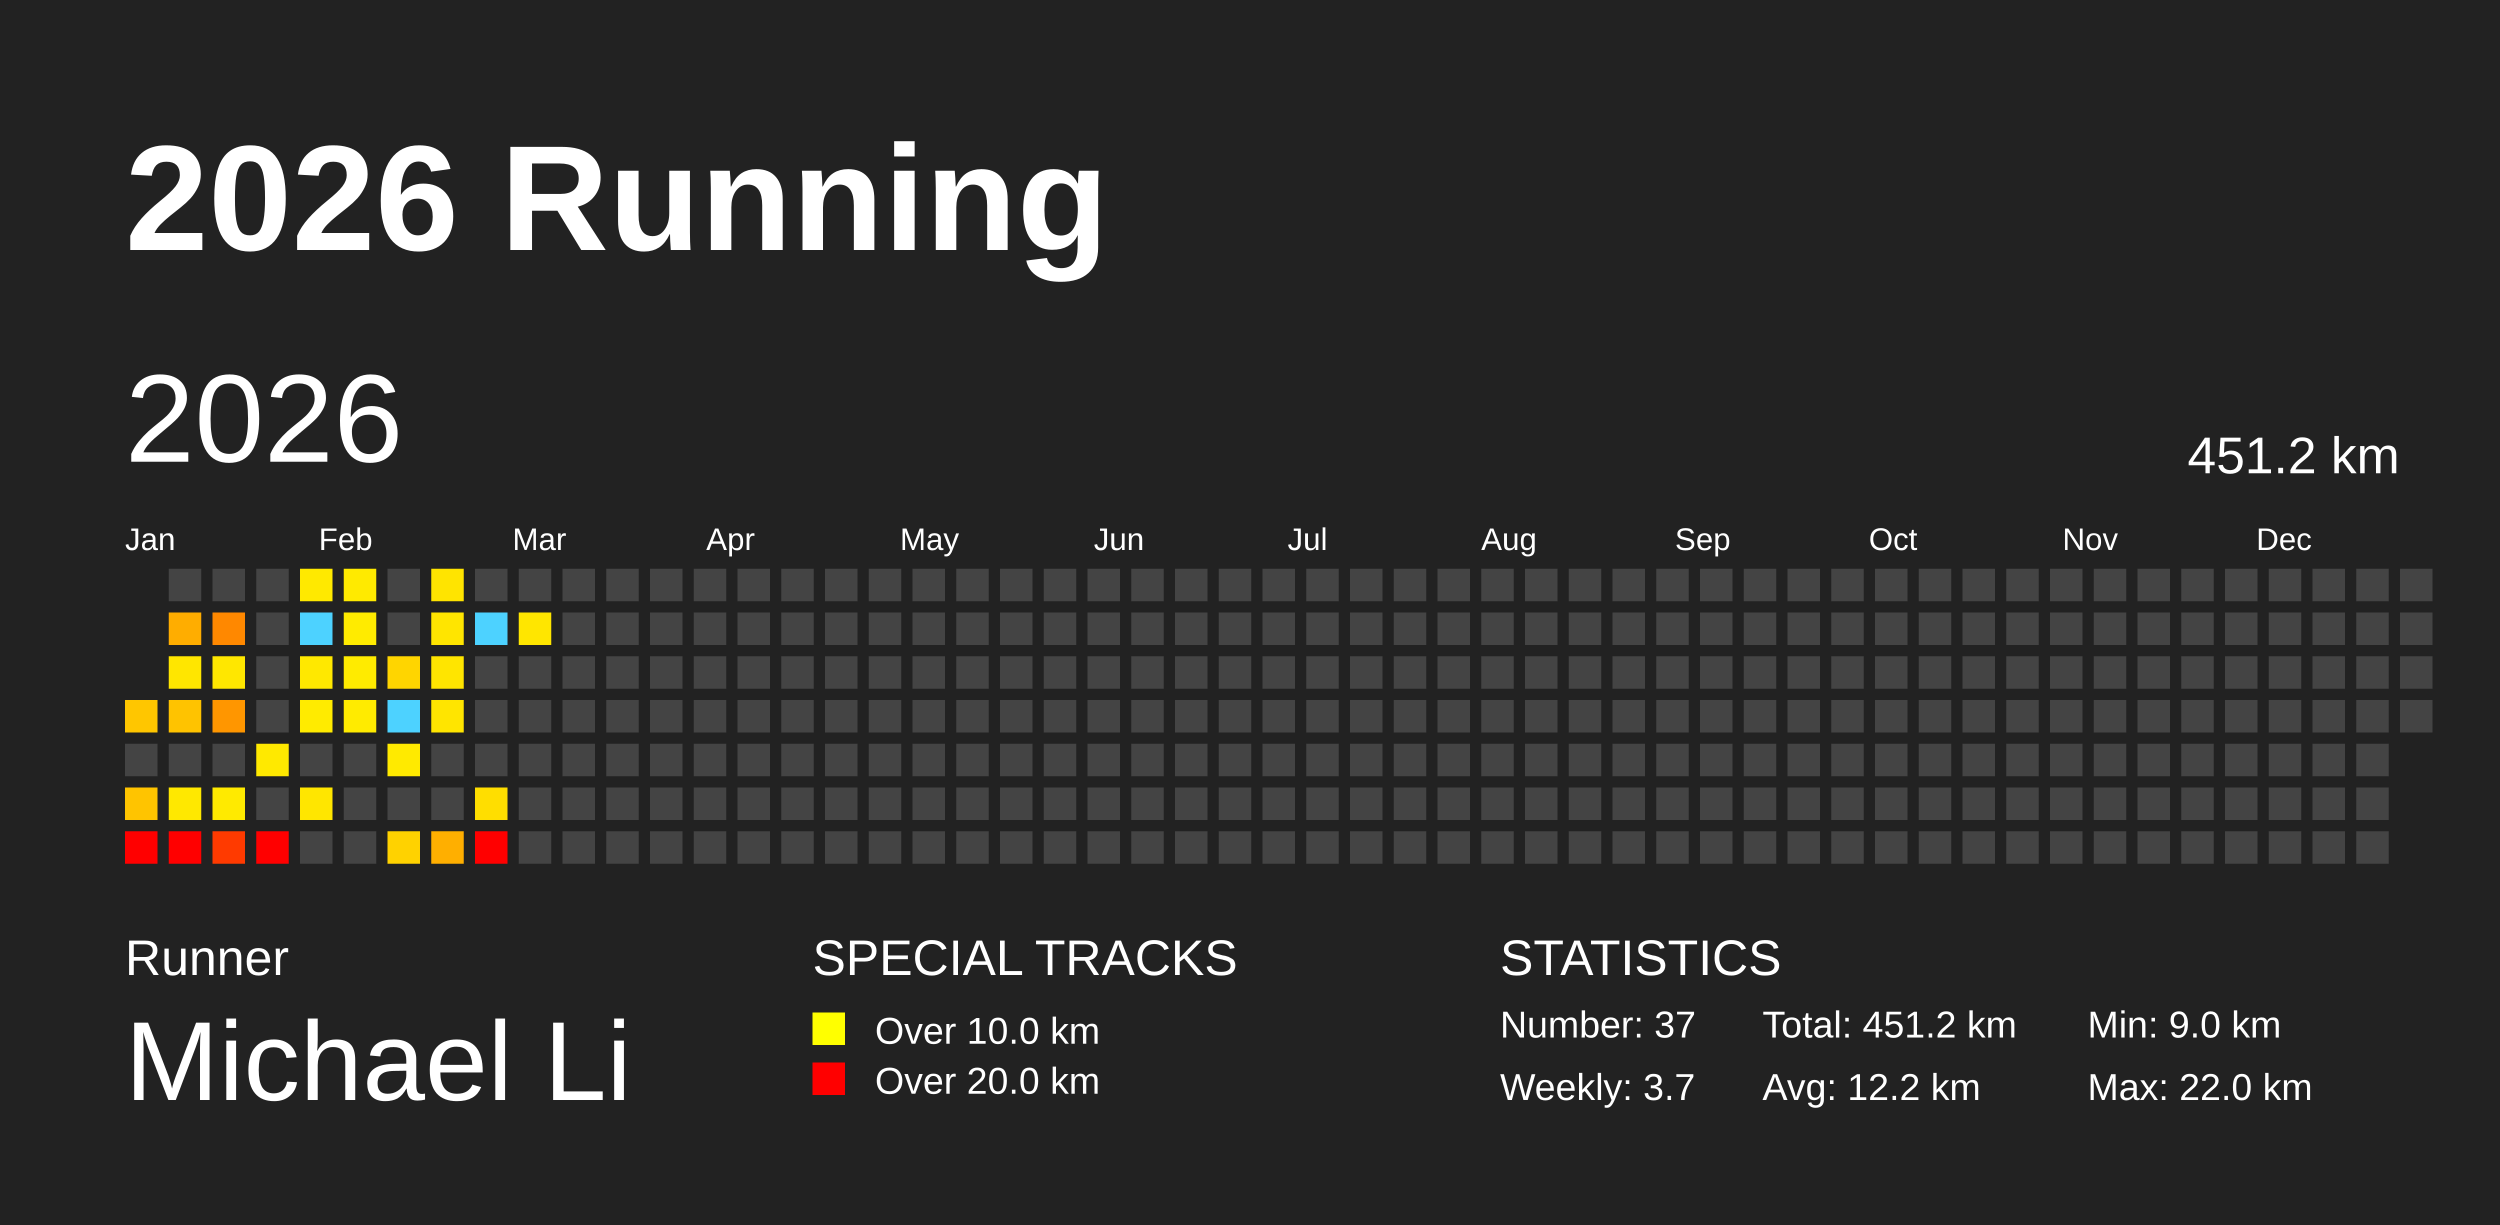
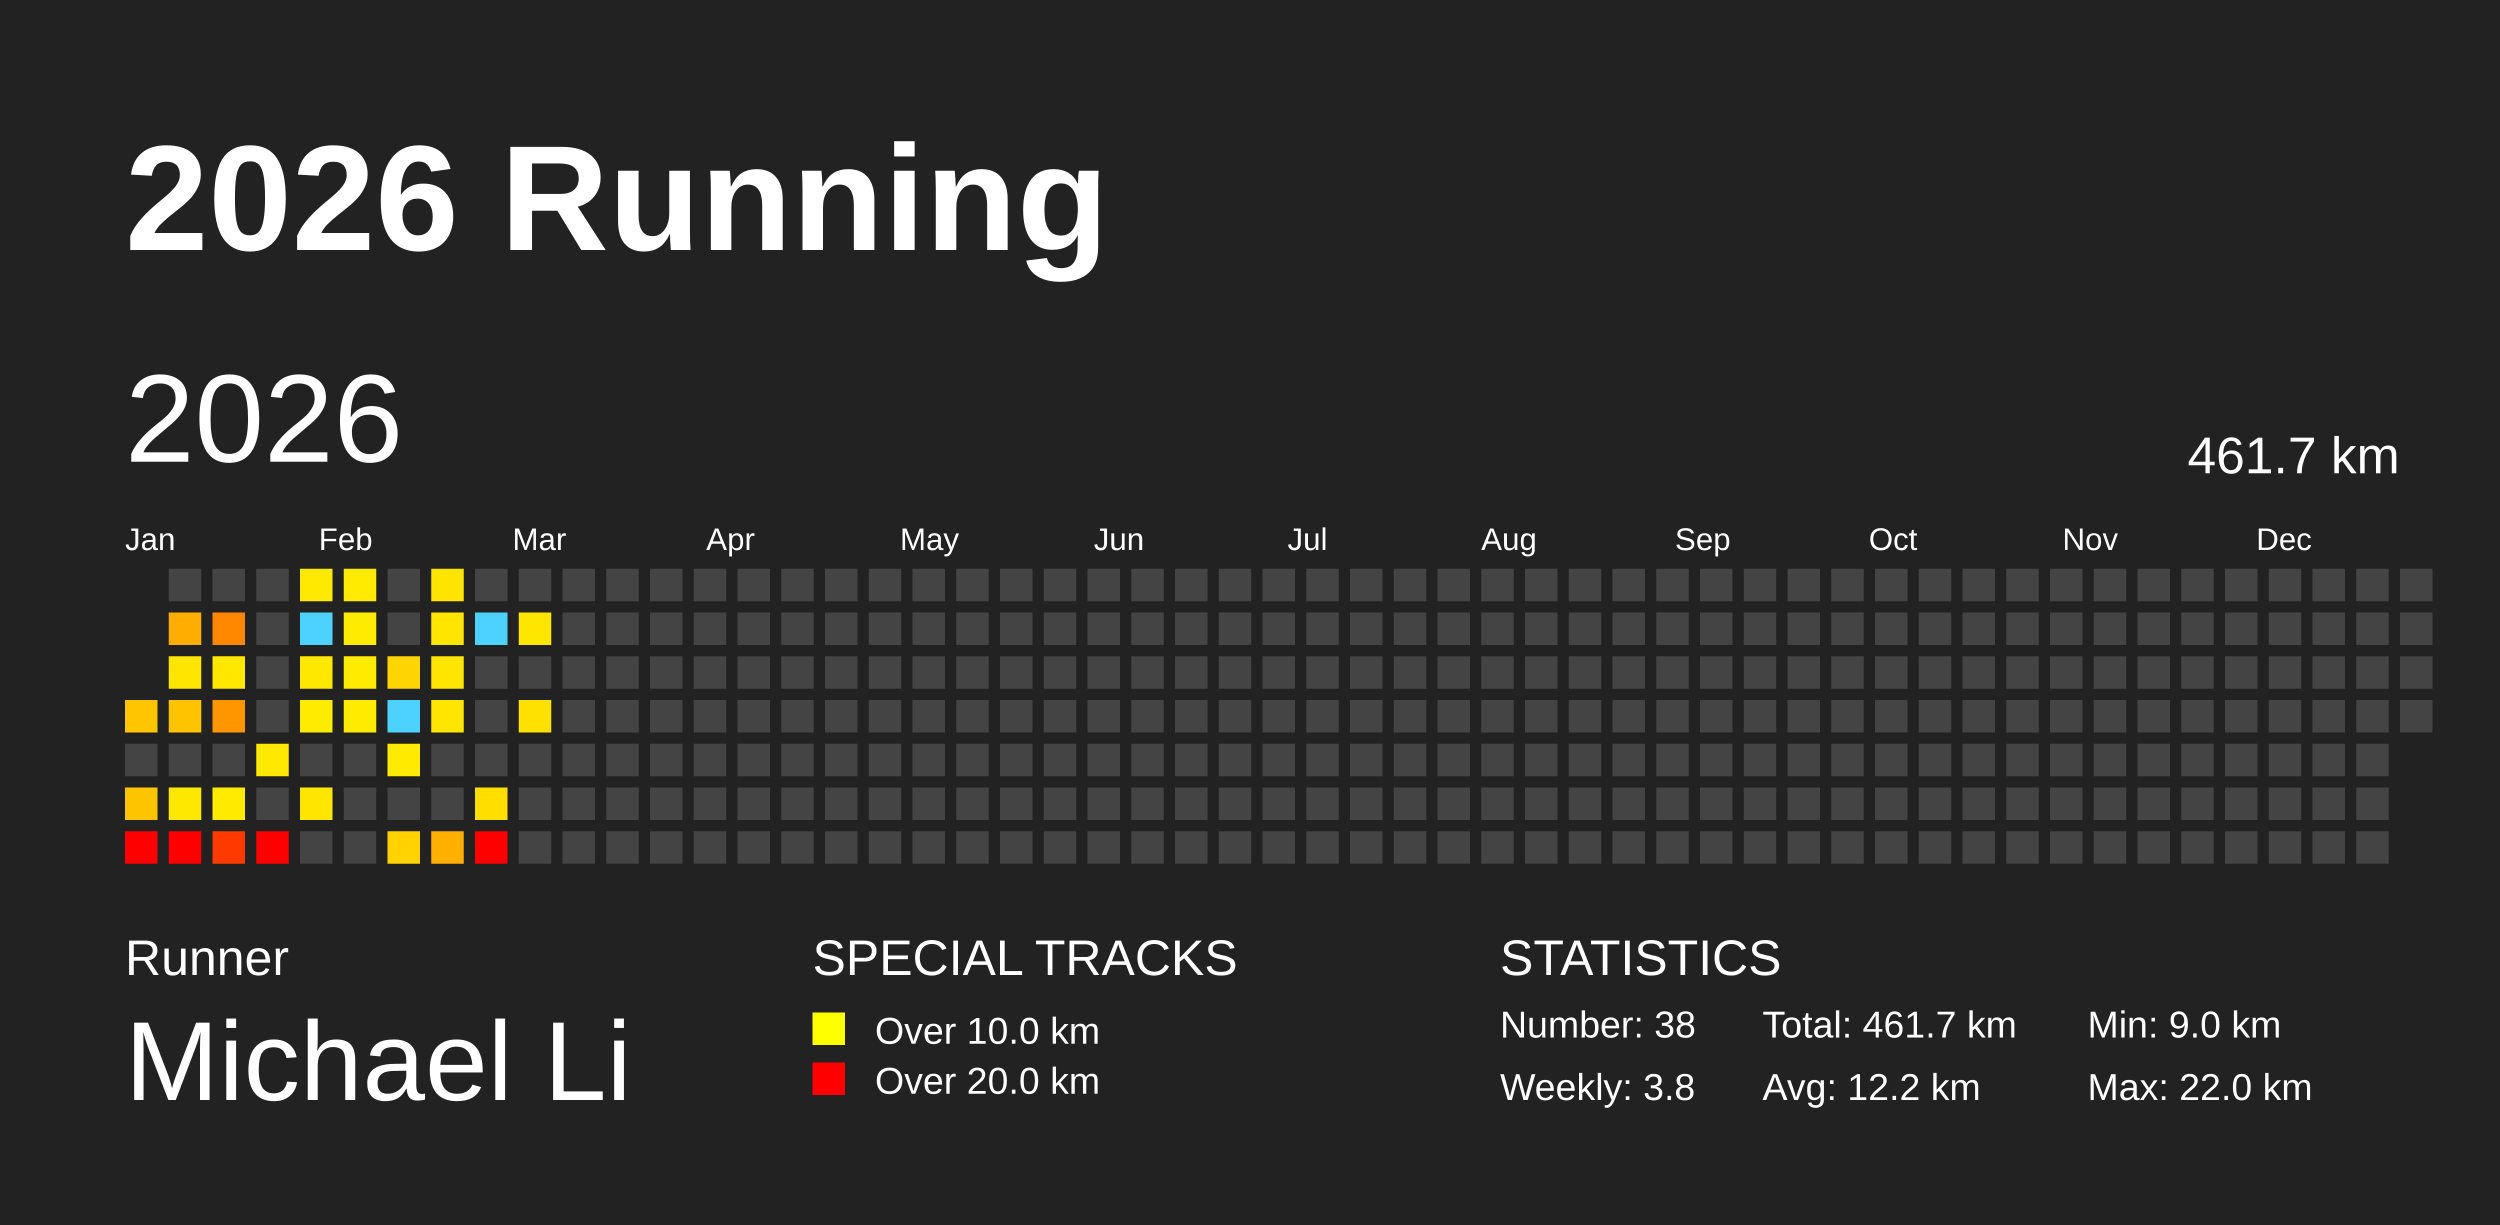
<svg xmlns="http://www.w3.org/2000/svg" baseProfile="full" height="98mm" version="1.1" viewBox="0,0,200,98" width="200mm">
  <defs />
  <rect fill="#222222" height="98" width="200" x="0" y="0" />
  <text fill="#FFFFFF" style="font-size:12px; font-family:Arial; font-weight:bold;" x="10" y="20">2026 Running</text>
  <text fill="#FFFFFF" style="font-size:4px; font-family:Arial" x="10" y="78">Runner</text>
  <text fill="#FFFFFF" style="font-size:9px; font-family:Arial" x="10" y="88">Michael Li</text>
  <text fill="#FFFFFF" style="font-size:4px; font-family:Arial" x="65" y="78">SPECIAL TRACKS</text>
  <rect fill="yellow" height="2.6" width="2.6" x="65" y="81" />
  <text fill="#FFFFFF" style="font-size:3px; font-family:Arial" x="70" y="83.5">Over 10.0 km</text>
  <rect fill="red" height="2.6" width="2.6" x="65" y="85" />
  <text fill="#FFFFFF" style="font-size:3px; font-family:Arial" x="70" y="87.5">Over 20.0 km</text>
  <text fill="#FFFFFF" style="font-size:4px; font-family:Arial" x="120" y="78">STATISTICS</text>
-   <text fill="#FFFFFF" style="font-size:3px; font-family:Arial" x="120" y="83">Number: 37</text>
-   <text fill="#FFFFFF" style="font-size:3px; font-family:Arial" x="120" y="88">Weekly: 3.7</text>
-   <text fill="#FFFFFF" style="font-size:3px; font-family:Arial" x="141" y="83">Total: 451.2 km</text>
+   <text fill="#FFFFFF" style="font-size:3px; font-family:Arial" x="120" y="83">Number: 38</text>
+   <text fill="#FFFFFF" style="font-size:3px; font-family:Arial" x="120" y="88">Weekly: 3.8</text>
+   <text fill="#FFFFFF" style="font-size:3px; font-family:Arial" x="141" y="83">Total: 461.7 km</text>
  <text fill="#FFFFFF" style="font-size:3px; font-family:Arial" x="141" y="88">Avg: 12.2 km</text>
  <text fill="#FFFFFF" style="font-size:3px; font-family:Arial" x="167" y="83">Min: 9.0 km</text>
  <text fill="#FFFFFF" style="font-size:3px; font-family:Arial" x="167" y="88">Max: 22.0 km</text>
  <text dominant-baseline="hanging" fill="#FFFFFF" style="font-size:10.0px; font-family:Arial;" x="10" y="30">2026</text>
-   <text dominant-baseline="hanging" fill="#FFFFFF" style="font-size:4.125px; font-family:Arial;" x="175" y="35">451.2 km</text>
+   <text dominant-baseline="hanging" fill="#FFFFFF" style="font-size:4.125px; font-family:Arial;" x="175" y="35">461.7 km</text>
  <text fill="#FFFFFF" style="font-size:2.5px; font-family:Arial" x="10.0" y="44">Jan</text>
  <text fill="#FFFFFF" style="font-size:2.5px; font-family:Arial" x="25.5" y="44">Feb</text>
  <text fill="#FFFFFF" style="font-size:2.5px; font-family:Arial" x="41.0" y="44">Mar</text>
  <text fill="#FFFFFF" style="font-size:2.5px; font-family:Arial" x="56.5" y="44">Apr</text>
  <text fill="#FFFFFF" style="font-size:2.5px; font-family:Arial" x="72.0" y="44">May</text>
  <text fill="#FFFFFF" style="font-size:2.5px; font-family:Arial" x="87.5" y="44">Jun</text>
  <text fill="#FFFFFF" style="font-size:2.5px; font-family:Arial" x="103.0" y="44">Jul</text>
  <text fill="#FFFFFF" style="font-size:2.5px; font-family:Arial" x="118.5" y="44">Aug</text>
  <text fill="#FFFFFF" style="font-size:2.5px; font-family:Arial" x="134.0" y="44">Sep</text>
  <text fill="#FFFFFF" style="font-size:2.5px; font-family:Arial" x="149.5" y="44">Oct</text>
  <text fill="#FFFFFF" style="font-size:2.5px; font-family:Arial" x="165.0" y="44">Nov</text>
  <text fill="#FFFFFF" style="font-size:2.5px; font-family:Arial" x="180.5" y="44">Dec</text>
  <rect fill="#ffc600" height="2.6" width="2.6" x="10.0" y="56.0" />
  <rect fill="#444444" height="2.6" width="2.6" x="10.0" y="59.5" />
  <rect fill="#ffc400" height="2.6" width="2.6" x="10.0" y="63.0" />
  <rect fill="red" height="2.6" width="2.6" x="10.0" y="66.5" />
  <rect fill="#444444" height="2.6" width="2.6" x="13.5" y="45.5" />
  <rect fill="#ffad00" height="2.6" width="2.6" x="13.5" y="49.0" />
  <rect fill="#ffe600" height="2.6" width="2.6" x="13.5" y="52.5" />
  <rect fill="#ffc300" height="2.6" width="2.6" x="13.5" y="56.0" />
  <rect fill="#444444" height="2.6" width="2.6" x="13.5" y="59.5" />
  <rect fill="#ffe800" height="2.6" width="2.6" x="13.5" y="63.0" />
  <rect fill="red" height="2.6" width="2.6" x="13.5" y="66.5" />
  <rect fill="#444444" height="2.6" width="2.6" x="17.0" y="45.5" />
  <rect fill="#ff8800" height="2.6" width="2.6" x="17.0" y="49.0" />
  <rect fill="#ffe700" height="2.6" width="2.6" x="17.0" y="52.5" />
  <rect fill="#ff9600" height="2.6" width="2.6" x="17.0" y="56.0" />
  <rect fill="#444444" height="2.6" width="2.6" x="17.0" y="59.5" />
  <rect fill="#ffea00" height="2.6" width="2.6" x="17.0" y="63.0" />
  <rect fill="#ff3a00" height="2.6" width="2.6" x="17.0" y="66.5" />
  <rect fill="#444444" height="2.6" width="2.6" x="20.5" y="45.5" />
  <rect fill="#444444" height="2.6" width="2.6" x="20.5" y="49.0" />
  <rect fill="#444444" height="2.6" width="2.6" x="20.5" y="52.5" />
  <rect fill="#444444" height="2.6" width="2.6" x="20.5" y="56.0" />
  <rect fill="#ffe900" height="2.6" width="2.6" x="20.5" y="59.5" />
  <rect fill="#444444" height="2.6" width="2.6" x="20.5" y="63.0" />
  <rect fill="red" height="2.6" width="2.6" x="20.5" y="66.5" />
  <rect fill="#ffe900" height="2.6" width="2.6" x="24.0" y="45.5" />
  <rect fill="#4dd2ff" height="2.6" width="2.6" x="24.0" y="49.0" />
  <rect fill="#ffe800" height="2.6" width="2.6" x="24.0" y="52.5" />
  <rect fill="#ffeb00" height="2.6" width="2.6" x="24.0" y="56.0" />
  <rect fill="#444444" height="2.6" width="2.6" x="24.0" y="59.5" />
  <rect fill="#ffe600" height="2.6" width="2.6" x="24.0" y="63.0" />
  <rect fill="#444444" height="2.6" width="2.6" x="24.0" y="66.5" />
  <rect fill="#ffea00" height="2.6" width="2.6" x="27.5" y="45.5" />
  <rect fill="#ffeb00" height="2.6" width="2.6" x="27.5" y="49.0" />
  <rect fill="#ffeb00" height="2.6" width="2.6" x="27.5" y="52.5" />
  <rect fill="#ffeb00" height="2.6" width="2.6" x="27.5" y="56.0" />
  <rect fill="#444444" height="2.6" width="2.6" x="27.5" y="59.5" />
  <rect fill="#444444" height="2.6" width="2.6" x="27.5" y="63.0" />
  <rect fill="#444444" height="2.6" width="2.6" x="27.5" y="66.5" />
  <rect fill="#444444" height="2.6" width="2.6" x="31.0" y="45.5" />
  <rect fill="#444444" height="2.6" width="2.6" x="31.0" y="49.0" />
  <rect fill="#ffd500" height="2.6" width="2.6" x="31.0" y="52.5" />
  <rect fill="#4dd2ff" height="2.6" width="2.6" x="31.0" y="56.0" />
  <rect fill="#ffea00" height="2.6" width="2.6" x="31.0" y="59.5" />
  <rect fill="#444444" height="2.6" width="2.6" x="31.0" y="63.0" />
  <rect fill="#ffd200" height="2.6" width="2.6" x="31.0" y="66.5" />
  <rect fill="#ffe400" height="2.6" width="2.6" x="34.5" y="45.5" />
  <rect fill="#ffe500" height="2.6" width="2.6" x="34.5" y="49.0" />
  <rect fill="#ffe500" height="2.6" width="2.6" x="34.5" y="52.5" />
  <rect fill="#ffe500" height="2.6" width="2.6" x="34.5" y="56.0" />
  <rect fill="#444444" height="2.6" width="2.6" x="34.5" y="59.5" />
  <rect fill="#444444" height="2.6" width="2.6" x="34.5" y="63.0" />
  <rect fill="#ffaf00" height="2.6" width="2.6" x="34.5" y="66.5" />
  <rect fill="#444444" height="2.6" width="2.6" x="38.0" y="45.5" />
  <rect fill="#4dd2ff" height="2.6" width="2.6" x="38.0" y="49.0" />
  <rect fill="#444444" height="2.6" width="2.6" x="38.0" y="52.5" />
  <rect fill="#444444" height="2.6" width="2.6" x="38.0" y="56.0" />
  <rect fill="#444444" height="2.6" width="2.6" x="38.0" y="59.5" />
  <rect fill="#ffde00" height="2.6" width="2.6" x="38.0" y="63.0" />
  <rect fill="red" height="2.6" width="2.6" x="38.0" y="66.5" />
  <rect fill="#444444" height="2.6" width="2.6" x="41.5" y="45.5" />
  <rect fill="#ffe600" height="2.6" width="2.6" x="41.5" y="49.0" />
  <rect fill="#444444" height="2.6" width="2.6" x="41.5" y="52.5" />
-   <rect fill="#444444" height="2.6" width="2.6" x="41.5" y="56.0" />
+   <rect fill="#ffe100" height="2.6" width="2.6" x="41.5" y="56.0" />
  <rect fill="#444444" height="2.6" width="2.6" x="41.5" y="59.5" />
  <rect fill="#444444" height="2.6" width="2.6" x="41.5" y="63.0" />
  <rect fill="#444444" height="2.6" width="2.6" x="41.5" y="66.5" />
  <rect fill="#444444" height="2.6" width="2.6" x="45.0" y="45.5" />
  <rect fill="#444444" height="2.6" width="2.6" x="45.0" y="49.0" />
  <rect fill="#444444" height="2.6" width="2.6" x="45.0" y="52.5" />
  <rect fill="#444444" height="2.6" width="2.6" x="45.0" y="56.0" />
  <rect fill="#444444" height="2.6" width="2.6" x="45.0" y="59.5" />
  <rect fill="#444444" height="2.6" width="2.6" x="45.0" y="63.0" />
  <rect fill="#444444" height="2.6" width="2.6" x="45.0" y="66.5" />
  <rect fill="#444444" height="2.6" width="2.6" x="48.5" y="45.5" />
  <rect fill="#444444" height="2.6" width="2.6" x="48.5" y="49.0" />
  <rect fill="#444444" height="2.6" width="2.6" x="48.5" y="52.5" />
  <rect fill="#444444" height="2.6" width="2.6" x="48.5" y="56.0" />
  <rect fill="#444444" height="2.6" width="2.6" x="48.5" y="59.5" />
  <rect fill="#444444" height="2.6" width="2.6" x="48.5" y="63.0" />
  <rect fill="#444444" height="2.6" width="2.6" x="48.5" y="66.5" />
  <rect fill="#444444" height="2.6" width="2.6" x="52.0" y="45.5" />
  <rect fill="#444444" height="2.6" width="2.6" x="52.0" y="49.0" />
  <rect fill="#444444" height="2.6" width="2.6" x="52.0" y="52.5" />
  <rect fill="#444444" height="2.6" width="2.6" x="52.0" y="56.0" />
  <rect fill="#444444" height="2.6" width="2.6" x="52.0" y="59.5" />
  <rect fill="#444444" height="2.6" width="2.6" x="52.0" y="63.0" />
  <rect fill="#444444" height="2.6" width="2.6" x="52.0" y="66.5" />
  <rect fill="#444444" height="2.6" width="2.6" x="55.5" y="45.5" />
  <rect fill="#444444" height="2.6" width="2.6" x="55.5" y="49.0" />
  <rect fill="#444444" height="2.6" width="2.6" x="55.5" y="52.5" />
  <rect fill="#444444" height="2.6" width="2.6" x="55.5" y="56.0" />
  <rect fill="#444444" height="2.6" width="2.6" x="55.5" y="59.5" />
  <rect fill="#444444" height="2.6" width="2.6" x="55.5" y="63.0" />
  <rect fill="#444444" height="2.6" width="2.6" x="55.5" y="66.5" />
  <rect fill="#444444" height="2.6" width="2.6" x="59.0" y="45.5" />
  <rect fill="#444444" height="2.6" width="2.6" x="59.0" y="49.0" />
  <rect fill="#444444" height="2.6" width="2.6" x="59.0" y="52.5" />
  <rect fill="#444444" height="2.6" width="2.6" x="59.0" y="56.0" />
  <rect fill="#444444" height="2.6" width="2.6" x="59.0" y="59.5" />
  <rect fill="#444444" height="2.6" width="2.6" x="59.0" y="63.0" />
  <rect fill="#444444" height="2.6" width="2.6" x="59.0" y="66.5" />
  <rect fill="#444444" height="2.6" width="2.6" x="62.5" y="45.5" />
  <rect fill="#444444" height="2.6" width="2.6" x="62.5" y="49.0" />
  <rect fill="#444444" height="2.6" width="2.6" x="62.5" y="52.5" />
  <rect fill="#444444" height="2.6" width="2.6" x="62.5" y="56.0" />
  <rect fill="#444444" height="2.6" width="2.6" x="62.5" y="59.5" />
  <rect fill="#444444" height="2.6" width="2.6" x="62.5" y="63.0" />
  <rect fill="#444444" height="2.6" width="2.6" x="62.5" y="66.5" />
  <rect fill="#444444" height="2.6" width="2.6" x="66.0" y="45.5" />
  <rect fill="#444444" height="2.6" width="2.6" x="66.0" y="49.0" />
  <rect fill="#444444" height="2.6" width="2.6" x="66.0" y="52.5" />
  <rect fill="#444444" height="2.6" width="2.6" x="66.0" y="56.0" />
  <rect fill="#444444" height="2.6" width="2.6" x="66.0" y="59.5" />
  <rect fill="#444444" height="2.6" width="2.6" x="66.0" y="63.0" />
  <rect fill="#444444" height="2.6" width="2.6" x="66.0" y="66.5" />
  <rect fill="#444444" height="2.6" width="2.6" x="69.5" y="45.5" />
  <rect fill="#444444" height="2.6" width="2.6" x="69.5" y="49.0" />
  <rect fill="#444444" height="2.6" width="2.6" x="69.5" y="52.5" />
  <rect fill="#444444" height="2.6" width="2.6" x="69.5" y="56.0" />
  <rect fill="#444444" height="2.6" width="2.6" x="69.5" y="59.5" />
  <rect fill="#444444" height="2.6" width="2.6" x="69.5" y="63.0" />
  <rect fill="#444444" height="2.6" width="2.6" x="69.5" y="66.5" />
  <rect fill="#444444" height="2.6" width="2.6" x="73.0" y="45.5" />
  <rect fill="#444444" height="2.6" width="2.6" x="73.0" y="49.0" />
  <rect fill="#444444" height="2.6" width="2.6" x="73.0" y="52.5" />
  <rect fill="#444444" height="2.6" width="2.6" x="73.0" y="56.0" />
  <rect fill="#444444" height="2.6" width="2.6" x="73.0" y="59.5" />
  <rect fill="#444444" height="2.6" width="2.6" x="73.0" y="63.0" />
  <rect fill="#444444" height="2.6" width="2.6" x="73.0" y="66.5" />
  <rect fill="#444444" height="2.6" width="2.6" x="76.5" y="45.5" />
  <rect fill="#444444" height="2.6" width="2.6" x="76.5" y="49.0" />
  <rect fill="#444444" height="2.6" width="2.6" x="76.5" y="52.5" />
  <rect fill="#444444" height="2.6" width="2.6" x="76.5" y="56.0" />
  <rect fill="#444444" height="2.6" width="2.6" x="76.5" y="59.5" />
  <rect fill="#444444" height="2.6" width="2.6" x="76.5" y="63.0" />
  <rect fill="#444444" height="2.6" width="2.6" x="76.5" y="66.5" />
  <rect fill="#444444" height="2.6" width="2.6" x="80.0" y="45.5" />
  <rect fill="#444444" height="2.6" width="2.6" x="80.0" y="49.0" />
  <rect fill="#444444" height="2.6" width="2.6" x="80.0" y="52.5" />
  <rect fill="#444444" height="2.6" width="2.6" x="80.0" y="56.0" />
  <rect fill="#444444" height="2.6" width="2.6" x="80.0" y="59.5" />
  <rect fill="#444444" height="2.6" width="2.6" x="80.0" y="63.0" />
  <rect fill="#444444" height="2.6" width="2.6" x="80.0" y="66.5" />
  <rect fill="#444444" height="2.6" width="2.6" x="83.5" y="45.5" />
  <rect fill="#444444" height="2.6" width="2.6" x="83.5" y="49.0" />
  <rect fill="#444444" height="2.6" width="2.6" x="83.5" y="52.5" />
  <rect fill="#444444" height="2.6" width="2.6" x="83.5" y="56.0" />
  <rect fill="#444444" height="2.6" width="2.6" x="83.5" y="59.5" />
  <rect fill="#444444" height="2.6" width="2.6" x="83.5" y="63.0" />
  <rect fill="#444444" height="2.6" width="2.6" x="83.5" y="66.5" />
  <rect fill="#444444" height="2.6" width="2.6" x="87.0" y="45.5" />
  <rect fill="#444444" height="2.6" width="2.6" x="87.0" y="49.0" />
  <rect fill="#444444" height="2.6" width="2.6" x="87.0" y="52.5" />
  <rect fill="#444444" height="2.6" width="2.6" x="87.0" y="56.0" />
  <rect fill="#444444" height="2.6" width="2.6" x="87.0" y="59.5" />
  <rect fill="#444444" height="2.6" width="2.6" x="87.0" y="63.0" />
  <rect fill="#444444" height="2.6" width="2.6" x="87.0" y="66.5" />
  <rect fill="#444444" height="2.6" width="2.6" x="90.5" y="45.5" />
  <rect fill="#444444" height="2.6" width="2.6" x="90.5" y="49.0" />
  <rect fill="#444444" height="2.6" width="2.6" x="90.5" y="52.5" />
  <rect fill="#444444" height="2.6" width="2.6" x="90.5" y="56.0" />
  <rect fill="#444444" height="2.6" width="2.6" x="90.5" y="59.5" />
  <rect fill="#444444" height="2.6" width="2.6" x="90.5" y="63.0" />
  <rect fill="#444444" height="2.6" width="2.6" x="90.5" y="66.5" />
  <rect fill="#444444" height="2.6" width="2.6" x="94.0" y="45.5" />
  <rect fill="#444444" height="2.6" width="2.6" x="94.0" y="49.0" />
  <rect fill="#444444" height="2.6" width="2.6" x="94.0" y="52.5" />
  <rect fill="#444444" height="2.6" width="2.6" x="94.0" y="56.0" />
  <rect fill="#444444" height="2.6" width="2.6" x="94.0" y="59.5" />
  <rect fill="#444444" height="2.6" width="2.6" x="94.0" y="63.0" />
  <rect fill="#444444" height="2.6" width="2.6" x="94.0" y="66.5" />
  <rect fill="#444444" height="2.6" width="2.6" x="97.5" y="45.5" />
  <rect fill="#444444" height="2.6" width="2.6" x="97.5" y="49.0" />
  <rect fill="#444444" height="2.6" width="2.6" x="97.5" y="52.5" />
  <rect fill="#444444" height="2.6" width="2.6" x="97.5" y="56.0" />
  <rect fill="#444444" height="2.6" width="2.6" x="97.5" y="59.5" />
  <rect fill="#444444" height="2.6" width="2.6" x="97.5" y="63.0" />
  <rect fill="#444444" height="2.6" width="2.6" x="97.5" y="66.5" />
  <rect fill="#444444" height="2.6" width="2.6" x="101.0" y="45.5" />
  <rect fill="#444444" height="2.6" width="2.6" x="101.0" y="49.0" />
  <rect fill="#444444" height="2.6" width="2.6" x="101.0" y="52.5" />
  <rect fill="#444444" height="2.6" width="2.6" x="101.0" y="56.0" />
  <rect fill="#444444" height="2.6" width="2.6" x="101.0" y="59.5" />
  <rect fill="#444444" height="2.6" width="2.6" x="101.0" y="63.0" />
  <rect fill="#444444" height="2.6" width="2.6" x="101.0" y="66.5" />
  <rect fill="#444444" height="2.6" width="2.6" x="104.5" y="45.5" />
  <rect fill="#444444" height="2.6" width="2.6" x="104.5" y="49.0" />
  <rect fill="#444444" height="2.6" width="2.6" x="104.5" y="52.5" />
  <rect fill="#444444" height="2.6" width="2.6" x="104.5" y="56.0" />
  <rect fill="#444444" height="2.6" width="2.6" x="104.5" y="59.5" />
  <rect fill="#444444" height="2.6" width="2.6" x="104.5" y="63.0" />
  <rect fill="#444444" height="2.6" width="2.6" x="104.5" y="66.5" />
  <rect fill="#444444" height="2.6" width="2.6" x="108.0" y="45.5" />
  <rect fill="#444444" height="2.6" width="2.6" x="108.0" y="49.0" />
  <rect fill="#444444" height="2.6" width="2.6" x="108.0" y="52.5" />
  <rect fill="#444444" height="2.6" width="2.6" x="108.0" y="56.0" />
  <rect fill="#444444" height="2.6" width="2.6" x="108.0" y="59.5" />
  <rect fill="#444444" height="2.6" width="2.6" x="108.0" y="63.0" />
  <rect fill="#444444" height="2.6" width="2.6" x="108.0" y="66.5" />
  <rect fill="#444444" height="2.6" width="2.6" x="111.5" y="45.5" />
  <rect fill="#444444" height="2.6" width="2.6" x="111.5" y="49.0" />
  <rect fill="#444444" height="2.6" width="2.6" x="111.5" y="52.5" />
  <rect fill="#444444" height="2.6" width="2.6" x="111.5" y="56.0" />
  <rect fill="#444444" height="2.6" width="2.6" x="111.5" y="59.5" />
  <rect fill="#444444" height="2.6" width="2.6" x="111.5" y="63.0" />
  <rect fill="#444444" height="2.6" width="2.6" x="111.5" y="66.5" />
  <rect fill="#444444" height="2.6" width="2.6" x="115.0" y="45.5" />
  <rect fill="#444444" height="2.6" width="2.6" x="115.0" y="49.0" />
  <rect fill="#444444" height="2.6" width="2.6" x="115.0" y="52.5" />
  <rect fill="#444444" height="2.6" width="2.6" x="115.0" y="56.0" />
  <rect fill="#444444" height="2.6" width="2.6" x="115.0" y="59.5" />
  <rect fill="#444444" height="2.6" width="2.6" x="115.0" y="63.0" />
  <rect fill="#444444" height="2.6" width="2.6" x="115.0" y="66.5" />
  <rect fill="#444444" height="2.6" width="2.6" x="118.5" y="45.5" />
  <rect fill="#444444" height="2.6" width="2.6" x="118.5" y="49.0" />
  <rect fill="#444444" height="2.6" width="2.6" x="118.5" y="52.5" />
  <rect fill="#444444" height="2.6" width="2.6" x="118.5" y="56.0" />
  <rect fill="#444444" height="2.6" width="2.6" x="118.5" y="59.5" />
  <rect fill="#444444" height="2.6" width="2.6" x="118.5" y="63.0" />
  <rect fill="#444444" height="2.6" width="2.6" x="118.5" y="66.5" />
  <rect fill="#444444" height="2.6" width="2.6" x="122.0" y="45.5" />
  <rect fill="#444444" height="2.6" width="2.6" x="122.0" y="49.0" />
  <rect fill="#444444" height="2.6" width="2.6" x="122.0" y="52.5" />
  <rect fill="#444444" height="2.6" width="2.6" x="122.0" y="56.0" />
  <rect fill="#444444" height="2.6" width="2.6" x="122.0" y="59.5" />
  <rect fill="#444444" height="2.6" width="2.6" x="122.0" y="63.0" />
  <rect fill="#444444" height="2.6" width="2.6" x="122.0" y="66.5" />
  <rect fill="#444444" height="2.6" width="2.6" x="125.5" y="45.5" />
  <rect fill="#444444" height="2.6" width="2.6" x="125.5" y="49.0" />
  <rect fill="#444444" height="2.6" width="2.6" x="125.5" y="52.5" />
  <rect fill="#444444" height="2.6" width="2.6" x="125.5" y="56.0" />
  <rect fill="#444444" height="2.6" width="2.6" x="125.5" y="59.5" />
  <rect fill="#444444" height="2.6" width="2.6" x="125.5" y="63.0" />
  <rect fill="#444444" height="2.6" width="2.6" x="125.5" y="66.5" />
  <rect fill="#444444" height="2.6" width="2.6" x="129.0" y="45.5" />
  <rect fill="#444444" height="2.6" width="2.6" x="129.0" y="49.0" />
  <rect fill="#444444" height="2.6" width="2.6" x="129.0" y="52.5" />
  <rect fill="#444444" height="2.6" width="2.6" x="129.0" y="56.0" />
  <rect fill="#444444" height="2.6" width="2.6" x="129.0" y="59.5" />
  <rect fill="#444444" height="2.6" width="2.6" x="129.0" y="63.0" />
  <rect fill="#444444" height="2.6" width="2.6" x="129.0" y="66.5" />
  <rect fill="#444444" height="2.6" width="2.6" x="132.5" y="45.5" />
  <rect fill="#444444" height="2.6" width="2.6" x="132.5" y="49.0" />
  <rect fill="#444444" height="2.6" width="2.6" x="132.5" y="52.5" />
  <rect fill="#444444" height="2.6" width="2.6" x="132.5" y="56.0" />
  <rect fill="#444444" height="2.6" width="2.6" x="132.5" y="59.5" />
  <rect fill="#444444" height="2.6" width="2.6" x="132.5" y="63.0" />
  <rect fill="#444444" height="2.6" width="2.6" x="132.5" y="66.5" />
  <rect fill="#444444" height="2.6" width="2.6" x="136.0" y="45.5" />
  <rect fill="#444444" height="2.6" width="2.6" x="136.0" y="49.0" />
  <rect fill="#444444" height="2.6" width="2.6" x="136.0" y="52.5" />
  <rect fill="#444444" height="2.6" width="2.6" x="136.0" y="56.0" />
  <rect fill="#444444" height="2.6" width="2.6" x="136.0" y="59.5" />
  <rect fill="#444444" height="2.6" width="2.6" x="136.0" y="63.0" />
  <rect fill="#444444" height="2.6" width="2.6" x="136.0" y="66.5" />
  <rect fill="#444444" height="2.6" width="2.6" x="139.5" y="45.5" />
  <rect fill="#444444" height="2.6" width="2.6" x="139.5" y="49.0" />
  <rect fill="#444444" height="2.6" width="2.6" x="139.5" y="52.5" />
  <rect fill="#444444" height="2.6" width="2.6" x="139.5" y="56.0" />
  <rect fill="#444444" height="2.6" width="2.6" x="139.5" y="59.5" />
  <rect fill="#444444" height="2.6" width="2.6" x="139.5" y="63.0" />
  <rect fill="#444444" height="2.6" width="2.6" x="139.5" y="66.5" />
  <rect fill="#444444" height="2.6" width="2.6" x="143.0" y="45.5" />
  <rect fill="#444444" height="2.6" width="2.6" x="143.0" y="49.0" />
  <rect fill="#444444" height="2.6" width="2.6" x="143.0" y="52.5" />
  <rect fill="#444444" height="2.6" width="2.6" x="143.0" y="56.0" />
  <rect fill="#444444" height="2.6" width="2.6" x="143.0" y="59.5" />
  <rect fill="#444444" height="2.6" width="2.6" x="143.0" y="63.0" />
  <rect fill="#444444" height="2.6" width="2.6" x="143.0" y="66.5" />
  <rect fill="#444444" height="2.6" width="2.6" x="146.5" y="45.5" />
  <rect fill="#444444" height="2.6" width="2.6" x="146.5" y="49.0" />
  <rect fill="#444444" height="2.6" width="2.6" x="146.5" y="52.5" />
  <rect fill="#444444" height="2.6" width="2.6" x="146.5" y="56.0" />
  <rect fill="#444444" height="2.6" width="2.6" x="146.5" y="59.5" />
  <rect fill="#444444" height="2.6" width="2.6" x="146.5" y="63.0" />
  <rect fill="#444444" height="2.6" width="2.6" x="146.5" y="66.5" />
  <rect fill="#444444" height="2.6" width="2.6" x="150.0" y="45.5" />
  <rect fill="#444444" height="2.6" width="2.6" x="150.0" y="49.0" />
  <rect fill="#444444" height="2.6" width="2.6" x="150.0" y="52.5" />
  <rect fill="#444444" height="2.6" width="2.6" x="150.0" y="56.0" />
  <rect fill="#444444" height="2.6" width="2.6" x="150.0" y="59.5" />
  <rect fill="#444444" height="2.6" width="2.6" x="150.0" y="63.0" />
  <rect fill="#444444" height="2.6" width="2.6" x="150.0" y="66.5" />
  <rect fill="#444444" height="2.6" width="2.6" x="153.5" y="45.5" />
  <rect fill="#444444" height="2.6" width="2.6" x="153.5" y="49.0" />
  <rect fill="#444444" height="2.6" width="2.6" x="153.5" y="52.5" />
  <rect fill="#444444" height="2.6" width="2.6" x="153.5" y="56.0" />
  <rect fill="#444444" height="2.6" width="2.6" x="153.5" y="59.5" />
  <rect fill="#444444" height="2.6" width="2.6" x="153.5" y="63.0" />
  <rect fill="#444444" height="2.6" width="2.6" x="153.5" y="66.5" />
  <rect fill="#444444" height="2.6" width="2.6" x="157.0" y="45.5" />
  <rect fill="#444444" height="2.6" width="2.6" x="157.0" y="49.0" />
  <rect fill="#444444" height="2.6" width="2.6" x="157.0" y="52.5" />
  <rect fill="#444444" height="2.6" width="2.6" x="157.0" y="56.0" />
  <rect fill="#444444" height="2.6" width="2.6" x="157.0" y="59.5" />
  <rect fill="#444444" height="2.6" width="2.6" x="157.0" y="63.0" />
  <rect fill="#444444" height="2.6" width="2.6" x="157.0" y="66.5" />
  <rect fill="#444444" height="2.6" width="2.6" x="160.5" y="45.5" />
  <rect fill="#444444" height="2.6" width="2.6" x="160.5" y="49.0" />
  <rect fill="#444444" height="2.6" width="2.6" x="160.5" y="52.5" />
  <rect fill="#444444" height="2.6" width="2.6" x="160.5" y="56.0" />
  <rect fill="#444444" height="2.6" width="2.6" x="160.5" y="59.5" />
  <rect fill="#444444" height="2.6" width="2.6" x="160.5" y="63.0" />
  <rect fill="#444444" height="2.6" width="2.6" x="160.5" y="66.5" />
  <rect fill="#444444" height="2.6" width="2.6" x="164.0" y="45.5" />
  <rect fill="#444444" height="2.6" width="2.6" x="164.0" y="49.0" />
  <rect fill="#444444" height="2.6" width="2.6" x="164.0" y="52.5" />
  <rect fill="#444444" height="2.6" width="2.6" x="164.0" y="56.0" />
  <rect fill="#444444" height="2.6" width="2.6" x="164.0" y="59.5" />
  <rect fill="#444444" height="2.6" width="2.6" x="164.0" y="63.0" />
  <rect fill="#444444" height="2.6" width="2.6" x="164.0" y="66.5" />
  <rect fill="#444444" height="2.6" width="2.6" x="167.5" y="45.5" />
  <rect fill="#444444" height="2.6" width="2.6" x="167.5" y="49.0" />
  <rect fill="#444444" height="2.6" width="2.6" x="167.5" y="52.5" />
  <rect fill="#444444" height="2.6" width="2.6" x="167.5" y="56.0" />
  <rect fill="#444444" height="2.6" width="2.6" x="167.5" y="59.5" />
  <rect fill="#444444" height="2.6" width="2.6" x="167.5" y="63.0" />
  <rect fill="#444444" height="2.6" width="2.6" x="167.5" y="66.5" />
  <rect fill="#444444" height="2.6" width="2.6" x="171.0" y="45.5" />
  <rect fill="#444444" height="2.6" width="2.6" x="171.0" y="49.0" />
  <rect fill="#444444" height="2.6" width="2.6" x="171.0" y="52.5" />
  <rect fill="#444444" height="2.6" width="2.6" x="171.0" y="56.0" />
  <rect fill="#444444" height="2.6" width="2.6" x="171.0" y="59.5" />
  <rect fill="#444444" height="2.6" width="2.6" x="171.0" y="63.0" />
  <rect fill="#444444" height="2.6" width="2.6" x="171.0" y="66.5" />
  <rect fill="#444444" height="2.6" width="2.6" x="174.5" y="45.5" />
  <rect fill="#444444" height="2.6" width="2.6" x="174.5" y="49.0" />
  <rect fill="#444444" height="2.6" width="2.6" x="174.5" y="52.5" />
  <rect fill="#444444" height="2.6" width="2.6" x="174.5" y="56.0" />
  <rect fill="#444444" height="2.6" width="2.6" x="174.5" y="59.5" />
  <rect fill="#444444" height="2.6" width="2.6" x="174.5" y="63.0" />
  <rect fill="#444444" height="2.6" width="2.6" x="174.5" y="66.5" />
  <rect fill="#444444" height="2.6" width="2.6" x="178.0" y="45.5" />
  <rect fill="#444444" height="2.6" width="2.6" x="178.0" y="49.0" />
  <rect fill="#444444" height="2.6" width="2.6" x="178.0" y="52.5" />
  <rect fill="#444444" height="2.6" width="2.6" x="178.0" y="56.0" />
  <rect fill="#444444" height="2.6" width="2.6" x="178.0" y="59.5" />
  <rect fill="#444444" height="2.6" width="2.6" x="178.0" y="63.0" />
  <rect fill="#444444" height="2.6" width="2.6" x="178.0" y="66.5" />
  <rect fill="#444444" height="2.6" width="2.6" x="181.5" y="45.5" />
  <rect fill="#444444" height="2.6" width="2.6" x="181.5" y="49.0" />
  <rect fill="#444444" height="2.6" width="2.6" x="181.5" y="52.5" />
  <rect fill="#444444" height="2.6" width="2.6" x="181.5" y="56.0" />
  <rect fill="#444444" height="2.6" width="2.6" x="181.5" y="59.5" />
  <rect fill="#444444" height="2.6" width="2.6" x="181.5" y="63.0" />
  <rect fill="#444444" height="2.6" width="2.6" x="181.5" y="66.5" />
  <rect fill="#444444" height="2.6" width="2.6" x="185.0" y="45.5" />
  <rect fill="#444444" height="2.6" width="2.6" x="185.0" y="49.0" />
  <rect fill="#444444" height="2.6" width="2.6" x="185.0" y="52.5" />
  <rect fill="#444444" height="2.6" width="2.6" x="185.0" y="56.0" />
  <rect fill="#444444" height="2.6" width="2.6" x="185.0" y="59.5" />
  <rect fill="#444444" height="2.6" width="2.6" x="185.0" y="63.0" />
  <rect fill="#444444" height="2.6" width="2.6" x="185.0" y="66.5" />
  <rect fill="#444444" height="2.6" width="2.6" x="188.5" y="45.5" />
  <rect fill="#444444" height="2.6" width="2.6" x="188.5" y="49.0" />
  <rect fill="#444444" height="2.6" width="2.6" x="188.5" y="52.5" />
  <rect fill="#444444" height="2.6" width="2.6" x="188.5" y="56.0" />
  <rect fill="#444444" height="2.6" width="2.6" x="188.5" y="59.5" />
  <rect fill="#444444" height="2.6" width="2.6" x="188.5" y="63.0" />
  <rect fill="#444444" height="2.6" width="2.6" x="188.5" y="66.5" />
  <rect fill="#444444" height="2.6" width="2.6" x="192.0" y="45.5" />
  <rect fill="#444444" height="2.6" width="2.6" x="192.0" y="49.0" />
  <rect fill="#444444" height="2.6" width="2.6" x="192.0" y="52.5" />
  <rect fill="#444444" height="2.6" width="2.6" x="192.0" y="56.0" />
</svg>
